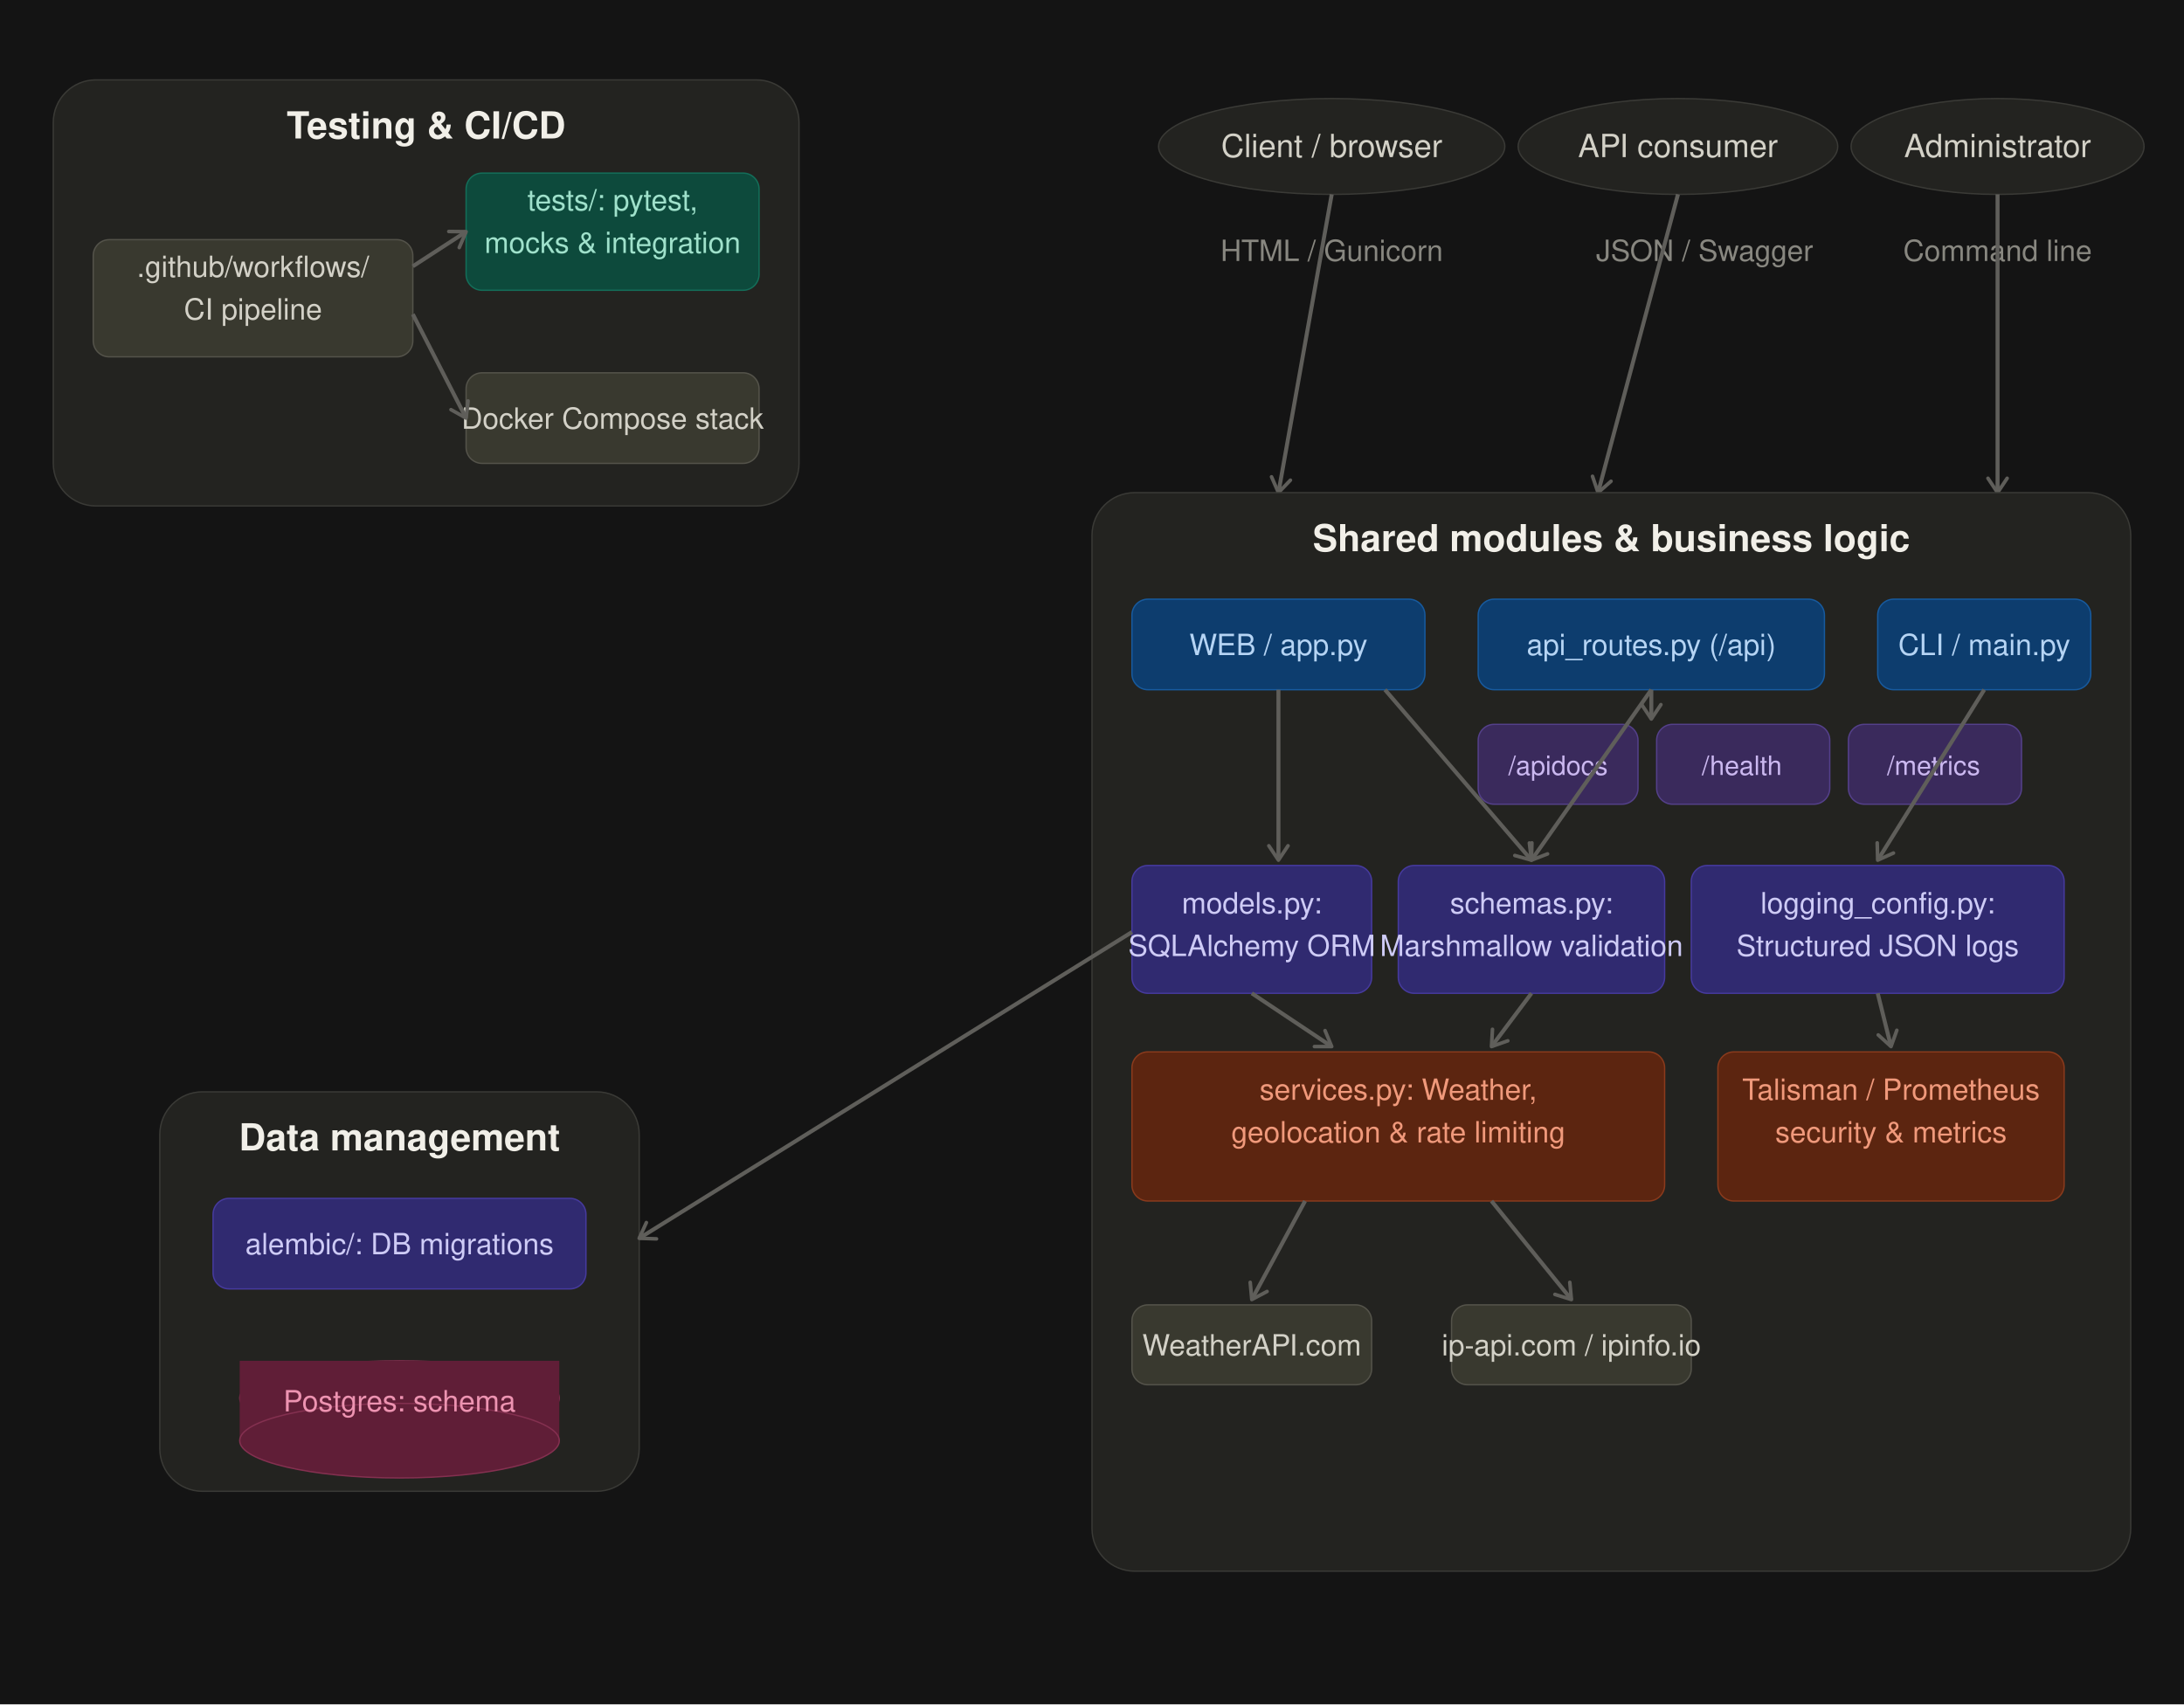
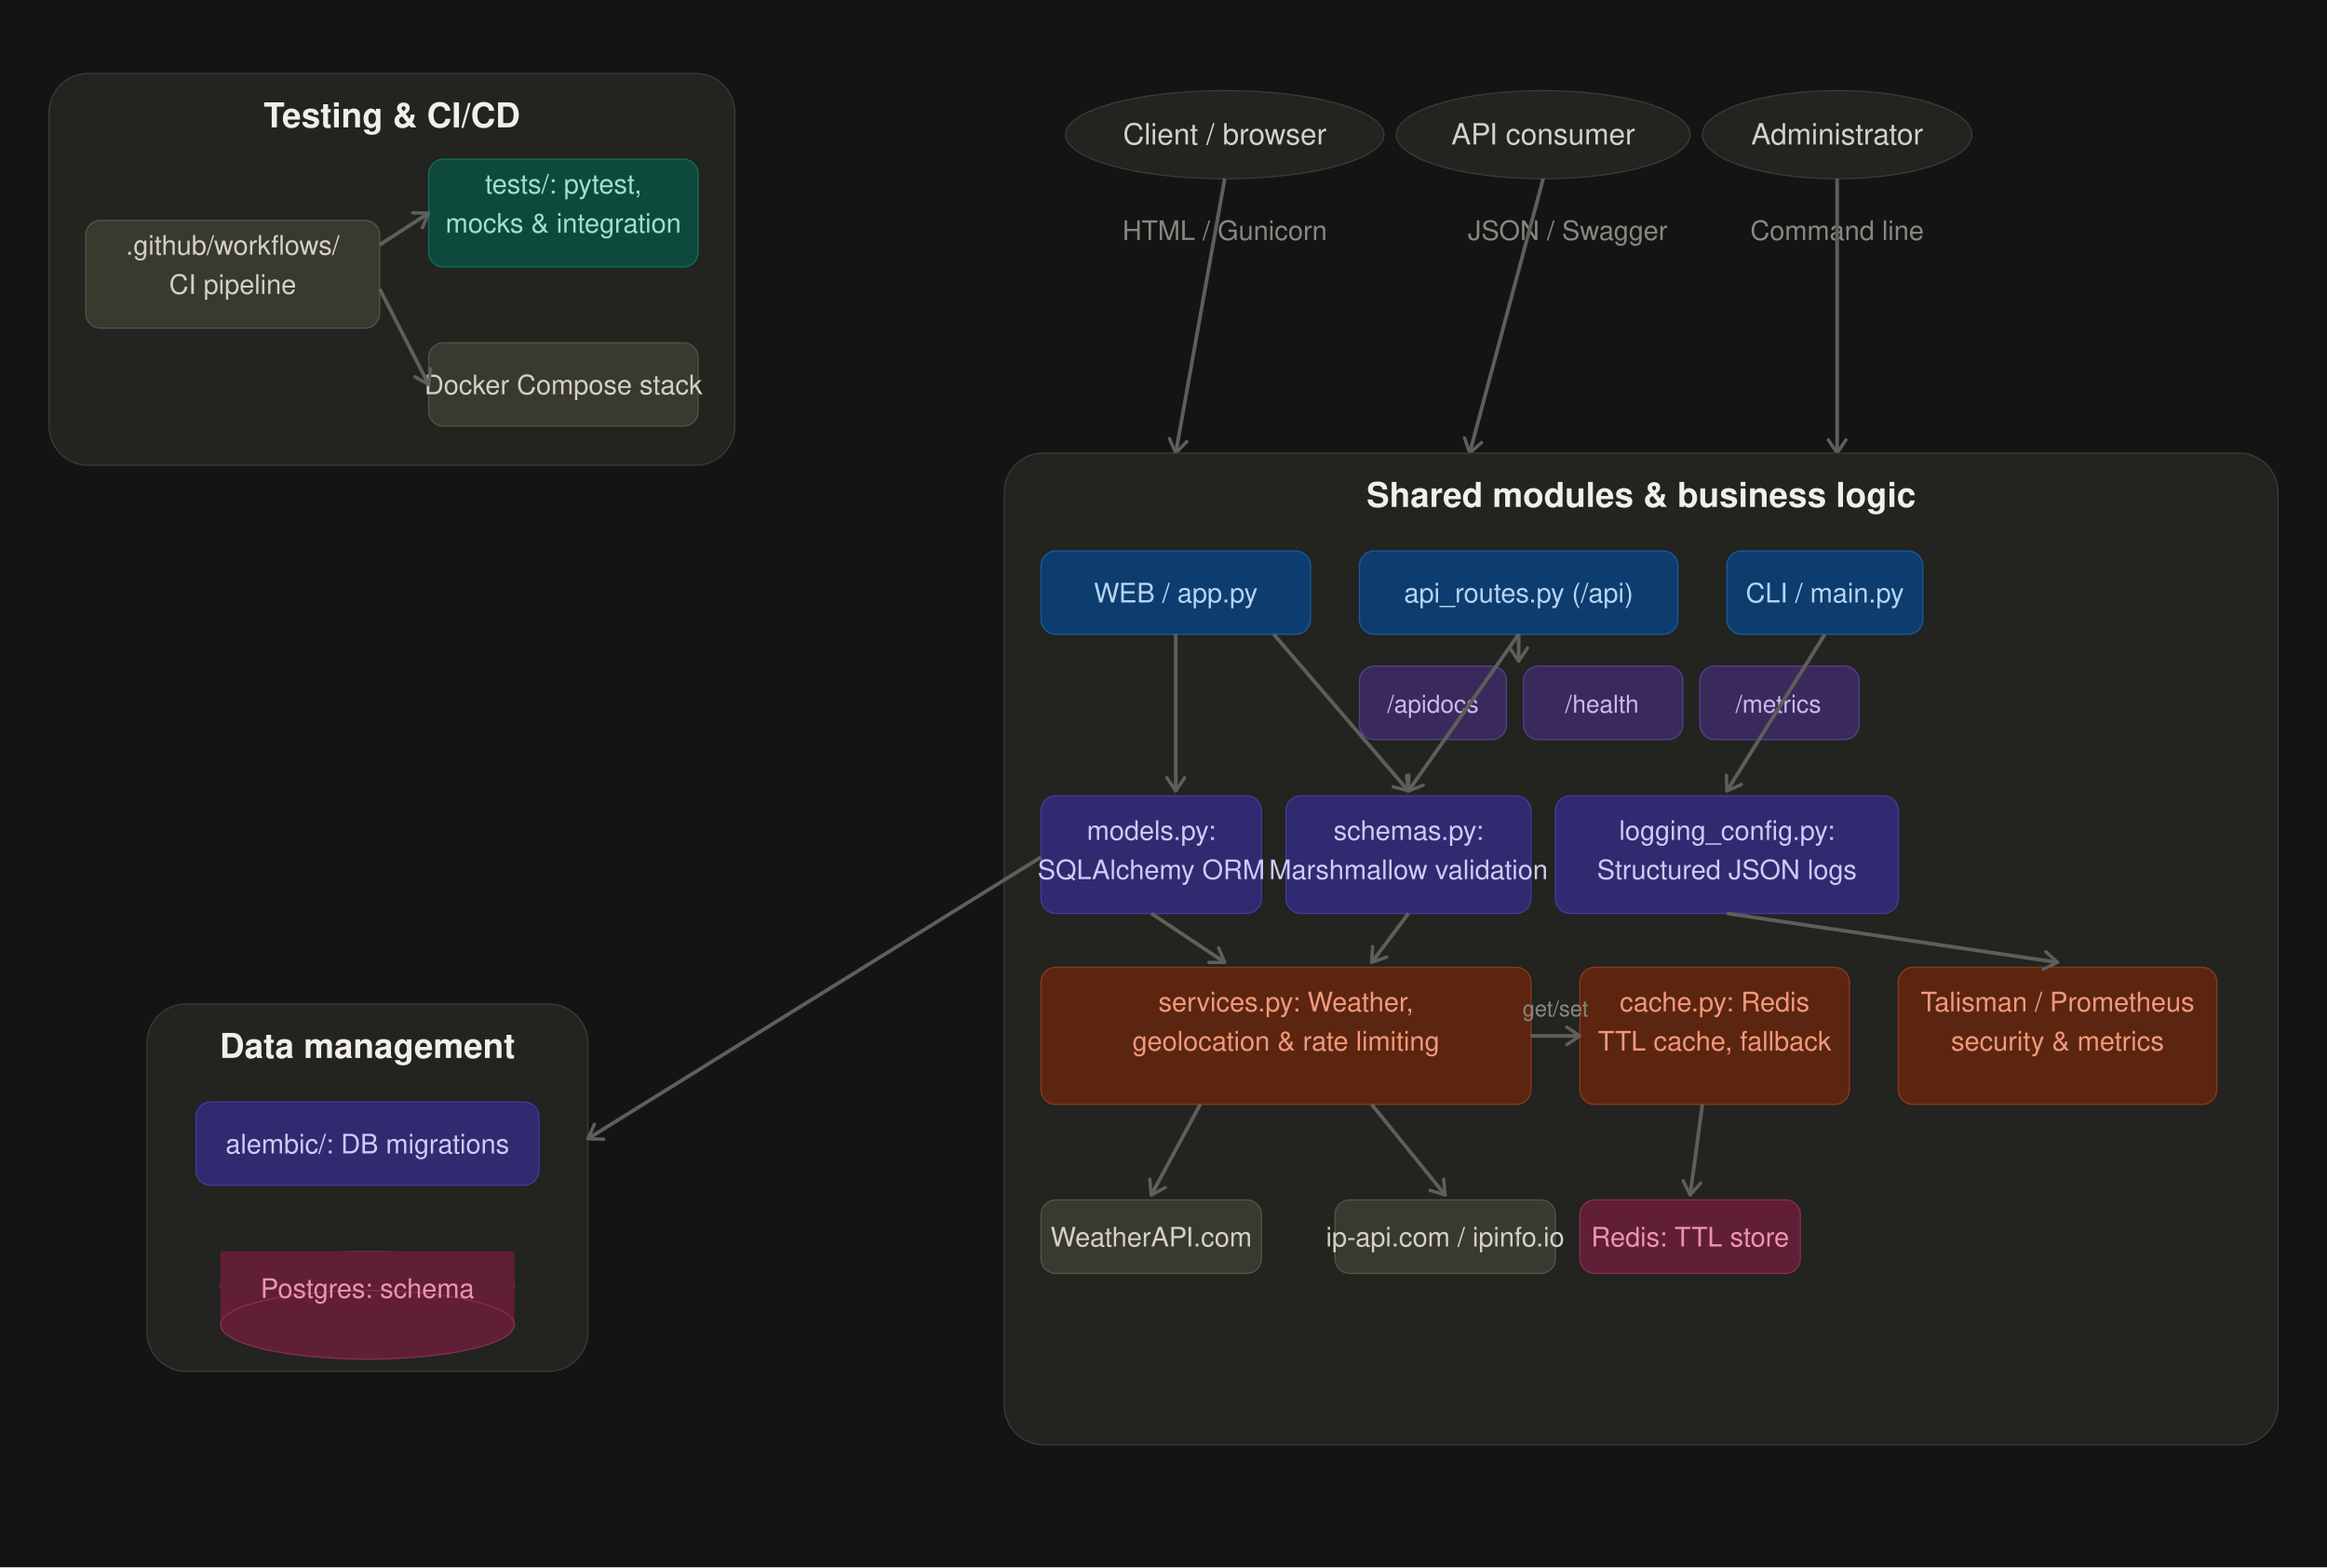
- <svg xmlns="http://www.w3.org/2000/svg" width="820" height="640" viewBox="0 0 820 640" font-family="Helvetica, Arial, sans-serif">
+ <svg xmlns="http://www.w3.org/2000/svg" width="950" height="640" viewBox="0 0 950 640" font-family="Helvetica, Arial, sans-serif">
  <defs>
    <marker id="arrow" viewBox="0 0 10 10" refX="8" refY="5" markerWidth="6" markerHeight="6" orient="auto-start-reverse">
      <path d="M2 1L8 5L2 9" fill="none" stroke="#5F5E5A" stroke-width="1.5" stroke-linecap="round" stroke-linejoin="round" />
    </marker>
  </defs>
-   <rect width="820" height="640" fill="#141414" />
+   <rect width="950" height="640" fill="#141414" />
  <rect x="20" y="30" width="280" height="160" rx="16" fill="#232320" stroke="#3a3a36" stroke-width="0.5" />
  <text x="160" y="52" text-anchor="middle" font-size="14" font-weight="600" fill="#F1EFE8">Testing &amp; CI/CD</text>
  <rect x="35" y="90" width="120" height="44" rx="6" fill="#39392f" stroke="#54534a" stroke-width="0.5" />
  <text x="95" y="104" text-anchor="middle" font-size="11" fill="#D3D1C7">.github/workflows/</text>
  <text x="95" y="120" text-anchor="middle" font-size="11" fill="#D3D1C7">CI pipeline</text>
  <rect x="175" y="65" width="110" height="44" rx="6" fill="#0d4a3c" stroke="#136e59" stroke-width="0.5" />
  <text x="230" y="79" text-anchor="middle" font-size="11" fill="#9FE1CB">tests/: pytest,</text>
  <text x="230" y="95" text-anchor="middle" font-size="11" fill="#9FE1CB">mocks &amp; integration</text>
  <rect x="175" y="140" width="110" height="34" rx="6" fill="#39392f" stroke="#54534a" stroke-width="0.5" />
  <text x="230" y="161" text-anchor="middle" font-size="11" fill="#D3D1C7">Docker Compose stack</text>
  <path d="M155 100L175 87" stroke="#5F5E5A" stroke-width="1.5" fill="none" marker-end="url(#arrow)" />
  <path d="M155 118L175 157" stroke="#5F5E5A" stroke-width="1.5" fill="none" marker-end="url(#arrow)" />
  <ellipse cx="500" cy="55" rx="65" ry="18" fill="#232320" stroke="#3a3a36" stroke-width="0.5" />
  <text x="500" y="59" text-anchor="middle" font-size="12" fill="#D3D1C7">Client / browser</text>
  <ellipse cx="630" cy="55" rx="60" ry="18" fill="#232320" stroke="#3a3a36" stroke-width="0.5" />
  <text x="630" y="59" text-anchor="middle" font-size="12" fill="#D3D1C7">API consumer</text>
  <ellipse cx="750" cy="55" rx="55" ry="18" fill="#232320" stroke="#3a3a36" stroke-width="0.5" />
  <text x="750" y="59" text-anchor="middle" font-size="12" fill="#D3D1C7">Administrator</text>
  <text x="500" y="98" text-anchor="middle" font-size="11" fill="#888780">HTML / Gunicorn</text>
  <line x1="500" y1="73" x2="480" y2="185" stroke="#5F5E5A" stroke-width="1.5" marker-end="url(#arrow)" />
  <text x="640" y="98" text-anchor="middle" font-size="11" fill="#888780">JSON / Swagger</text>
  <line x1="630" y1="73" x2="600" y2="185" stroke="#5F5E5A" stroke-width="1.5" marker-end="url(#arrow)" />
  <text x="750" y="98" text-anchor="middle" font-size="11" fill="#888780">Command line</text>
  <line x1="750" y1="73" x2="750" y2="185" stroke="#5F5E5A" stroke-width="1.5" marker-end="url(#arrow)" />
-   <rect x="410" y="185" width="390" height="405" rx="16" fill="#232320" stroke="#3a3a36" stroke-width="0.5" />
-   <text x="605" y="207" text-anchor="middle" font-size="14" font-weight="600" fill="#F1EFE8">Shared modules &amp; business logic</text>
+   <rect x="410" y="185" width="520" height="405" rx="16" fill="#232320" stroke="#3a3a36" stroke-width="0.5" />
+   <text x="670" y="207" text-anchor="middle" font-size="14" font-weight="600" fill="#F1EFE8">Shared modules &amp; business logic</text>
  <rect x="425" y="225" width="110" height="34" rx="6" fill="#0d3d6e" stroke="#175a9e" stroke-width="0.5" />
  <text x="480" y="246" text-anchor="middle" font-size="11" fill="#B5D4F4">WEB / app.py</text>
  <rect x="555" y="225" width="130" height="34" rx="6" fill="#0d3d6e" stroke="#175a9e" stroke-width="0.5" />
  <text x="620" y="246" text-anchor="middle" font-size="11" fill="#B5D4F4">api_routes.py (/api)</text>
  <rect x="705" y="225" width="80" height="34" rx="6" fill="#0d3d6e" stroke="#175a9e" stroke-width="0.5" />
  <text x="745" y="246" text-anchor="middle" font-size="11" fill="#B5D4F4">CLI / main.py</text>
  <rect x="555" y="272" width="60" height="30" rx="6" fill="#3a2a5c" stroke="#54408a" stroke-width="0.5" />
  <text x="585" y="291" text-anchor="middle" font-size="10" fill="#CBB8F0">/apidocs</text>
  <rect x="622" y="272" width="65" height="30" rx="6" fill="#3a2a5c" stroke="#54408a" stroke-width="0.5" />
  <text x="654" y="291" text-anchor="middle" font-size="10" fill="#CBB8F0">/health</text>
  <rect x="694" y="272" width="65" height="30" rx="6" fill="#3a2a5c" stroke="#54408a" stroke-width="0.5" />
  <text x="726" y="291" text-anchor="middle" font-size="10" fill="#CBB8F0">/metrics</text>
  <rect x="425" y="325" width="90" height="48" rx="6" fill="#302a70" stroke="#463a9e" stroke-width="0.5" />
  <text x="470" y="343" text-anchor="middle" font-size="11" fill="#CECBF6">models.py:</text>
  <text x="470" y="359" text-anchor="middle" font-size="11" fill="#CECBF6">SQLAlchemy ORM</text>
  <rect x="525" y="325" width="100" height="48" rx="6" fill="#302a70" stroke="#463a9e" stroke-width="0.5" />
  <text x="575" y="343" text-anchor="middle" font-size="11" fill="#CECBF6">schemas.py:</text>
  <text x="575" y="359" text-anchor="middle" font-size="11" fill="#CECBF6">Marshmallow validation</text>
  <rect x="635" y="325" width="140" height="48" rx="6" fill="#302a70" stroke="#463a9e" stroke-width="0.5" />
  <text x="705" y="343" text-anchor="middle" font-size="11" fill="#CECBF6">logging_config.py:</text>
  <text x="705" y="359" text-anchor="middle" font-size="11" fill="#CECBF6">Structured JSON logs</text>
  <rect x="425" y="395" width="200" height="56" rx="6" fill="#5c2510" stroke="#8a3a1c" stroke-width="0.5" />
  <text x="525" y="413" text-anchor="middle" font-size="11" fill="#F0997B">services.py: Weather,</text>
  <text x="525" y="429" text-anchor="middle" font-size="11" fill="#F0997B">geolocation &amp; rate limiting</text>
-   <rect x="645" y="395" width="130" height="56" rx="6" fill="#5c2510" stroke="#8a3a1c" stroke-width="0.5" />
-   <text x="710" y="413" text-anchor="middle" font-size="11" fill="#F0997B">Talisman / Prometheus</text>
-   <text x="710" y="429" text-anchor="middle" font-size="11" fill="#F0997B">security &amp; metrics</text>
+   <rect x="645" y="395" width="110" height="56" rx="6" fill="#5c2510" stroke="#8a3a1c" stroke-width="0.5" />
+   <text x="700" y="413" text-anchor="middle" font-size="11" fill="#F0997B">cache.py: Redis</text>
+   <text x="700" y="429" text-anchor="middle" font-size="11" fill="#F0997B">TTL cache, fallback</text>
+   <rect x="775" y="395" width="130" height="56" rx="6" fill="#5c2510" stroke="#8a3a1c" stroke-width="0.5" />
+   <text x="840" y="413" text-anchor="middle" font-size="11" fill="#F0997B">Talisman / Prometheus</text>
+   <text x="840" y="429" text-anchor="middle" font-size="11" fill="#F0997B">security &amp; metrics</text>
  <line x1="480" y1="259" x2="480" y2="323" stroke="#5F5E5A" stroke-width="1.5" marker-end="url(#arrow)" />
  <path d="M520 259L575 323" stroke="#5F5E5A" stroke-width="1.5" fill="none" marker-end="url(#arrow)" />
  <path d="M620 259L620 270" stroke="#5F5E5A" stroke-width="1.5" fill="none" marker-end="url(#arrow)" />
  <path d="M620 259L575 323" stroke="#5F5E5A" stroke-width="1.5" fill="none" marker-end="url(#arrow)" />
  <path d="M745 259L705 323" stroke="#5F5E5A" stroke-width="1.5" fill="none" marker-end="url(#arrow)" />
  <path d="M470 373L500 393" stroke="#5F5E5A" stroke-width="1.5" fill="none" marker-end="url(#arrow)" />
  <path d="M575 373L560 393" stroke="#5F5E5A" stroke-width="1.5" fill="none" marker-end="url(#arrow)" />
-   <path d="M705 373L710 393" stroke="#5F5E5A" stroke-width="1.5" fill="none" marker-end="url(#arrow)" />
+   <path d="M705 373L840 393" stroke="#5F5E5A" stroke-width="1.5" fill="none" marker-end="url(#arrow)" />
+   <path d="M625 423L645 423" stroke="#5F5E5A" stroke-width="1.5" fill="none" marker-end="url(#arrow)" />
+   <text x="635" y="415" text-anchor="middle" font-size="9" fill="#888780">get/set</text>
+   <rect x="645" y="490" width="90" height="30" rx="6" fill="#601e37" stroke="#843050" stroke-width="0.5" />
+   <text x="690" y="509" text-anchor="middle" font-size="11" fill="#ED93B1">Redis: TTL store</text>
+   <path d="M695 451L690 488" stroke="#5F5E5A" stroke-width="1.5" fill="none" marker-end="url(#arrow)" />
  <rect x="425" y="490" width="90" height="30" rx="6" fill="#39392f" stroke="#54534a" stroke-width="0.5" />
  <text x="470" y="509" text-anchor="middle" font-size="11" fill="#D3D1C7">WeatherAPI.com</text>
  <rect x="545" y="490" width="90" height="30" rx="6" fill="#39392f" stroke="#54534a" stroke-width="0.5" />
  <text x="590" y="509" text-anchor="middle" font-size="11" fill="#D3D1C7">ip-api.com / ipinfo.io</text>
  <line x1="490" y1="451" x2="470" y2="488" stroke="#5F5E5A" stroke-width="1.5" marker-end="url(#arrow)" />
  <line x1="560" y1="451" x2="590" y2="488" stroke="#5F5E5A" stroke-width="1.5" marker-end="url(#arrow)" />
  <rect x="60" y="410" width="180" height="150" rx="16" fill="#232320" stroke="#3a3a36" stroke-width="0.5" />
  <text x="150" y="432" text-anchor="middle" font-size="14" font-weight="600" fill="#F1EFE8">Data management</text>
  <rect x="80" y="450" width="140" height="34" rx="6" fill="#302a70" stroke="#463a9e" stroke-width="0.5" />
  <text x="150" y="471" text-anchor="middle" font-size="11" fill="#CECBF6">alembic/: DB migrations</text>
  <ellipse cx="150" cy="525" rx="60" ry="14" fill="#601e37" stroke="#843050" stroke-width="0.5" />
  <rect x="90" y="511" width="120" height="30" fill="#601e37" stroke="none" />
  <ellipse cx="150" cy="541" rx="60" ry="14" fill="#601e37" stroke="#843050" stroke-width="0.5" />
  <text x="150" y="530" text-anchor="middle" font-size="11" fill="#ED93B1">Postgres: schema</text>
  <path d="M425 350L240 465" stroke="#5F5E5A" stroke-width="1.5" fill="none" marker-end="url(#arrow)" />
</svg>
